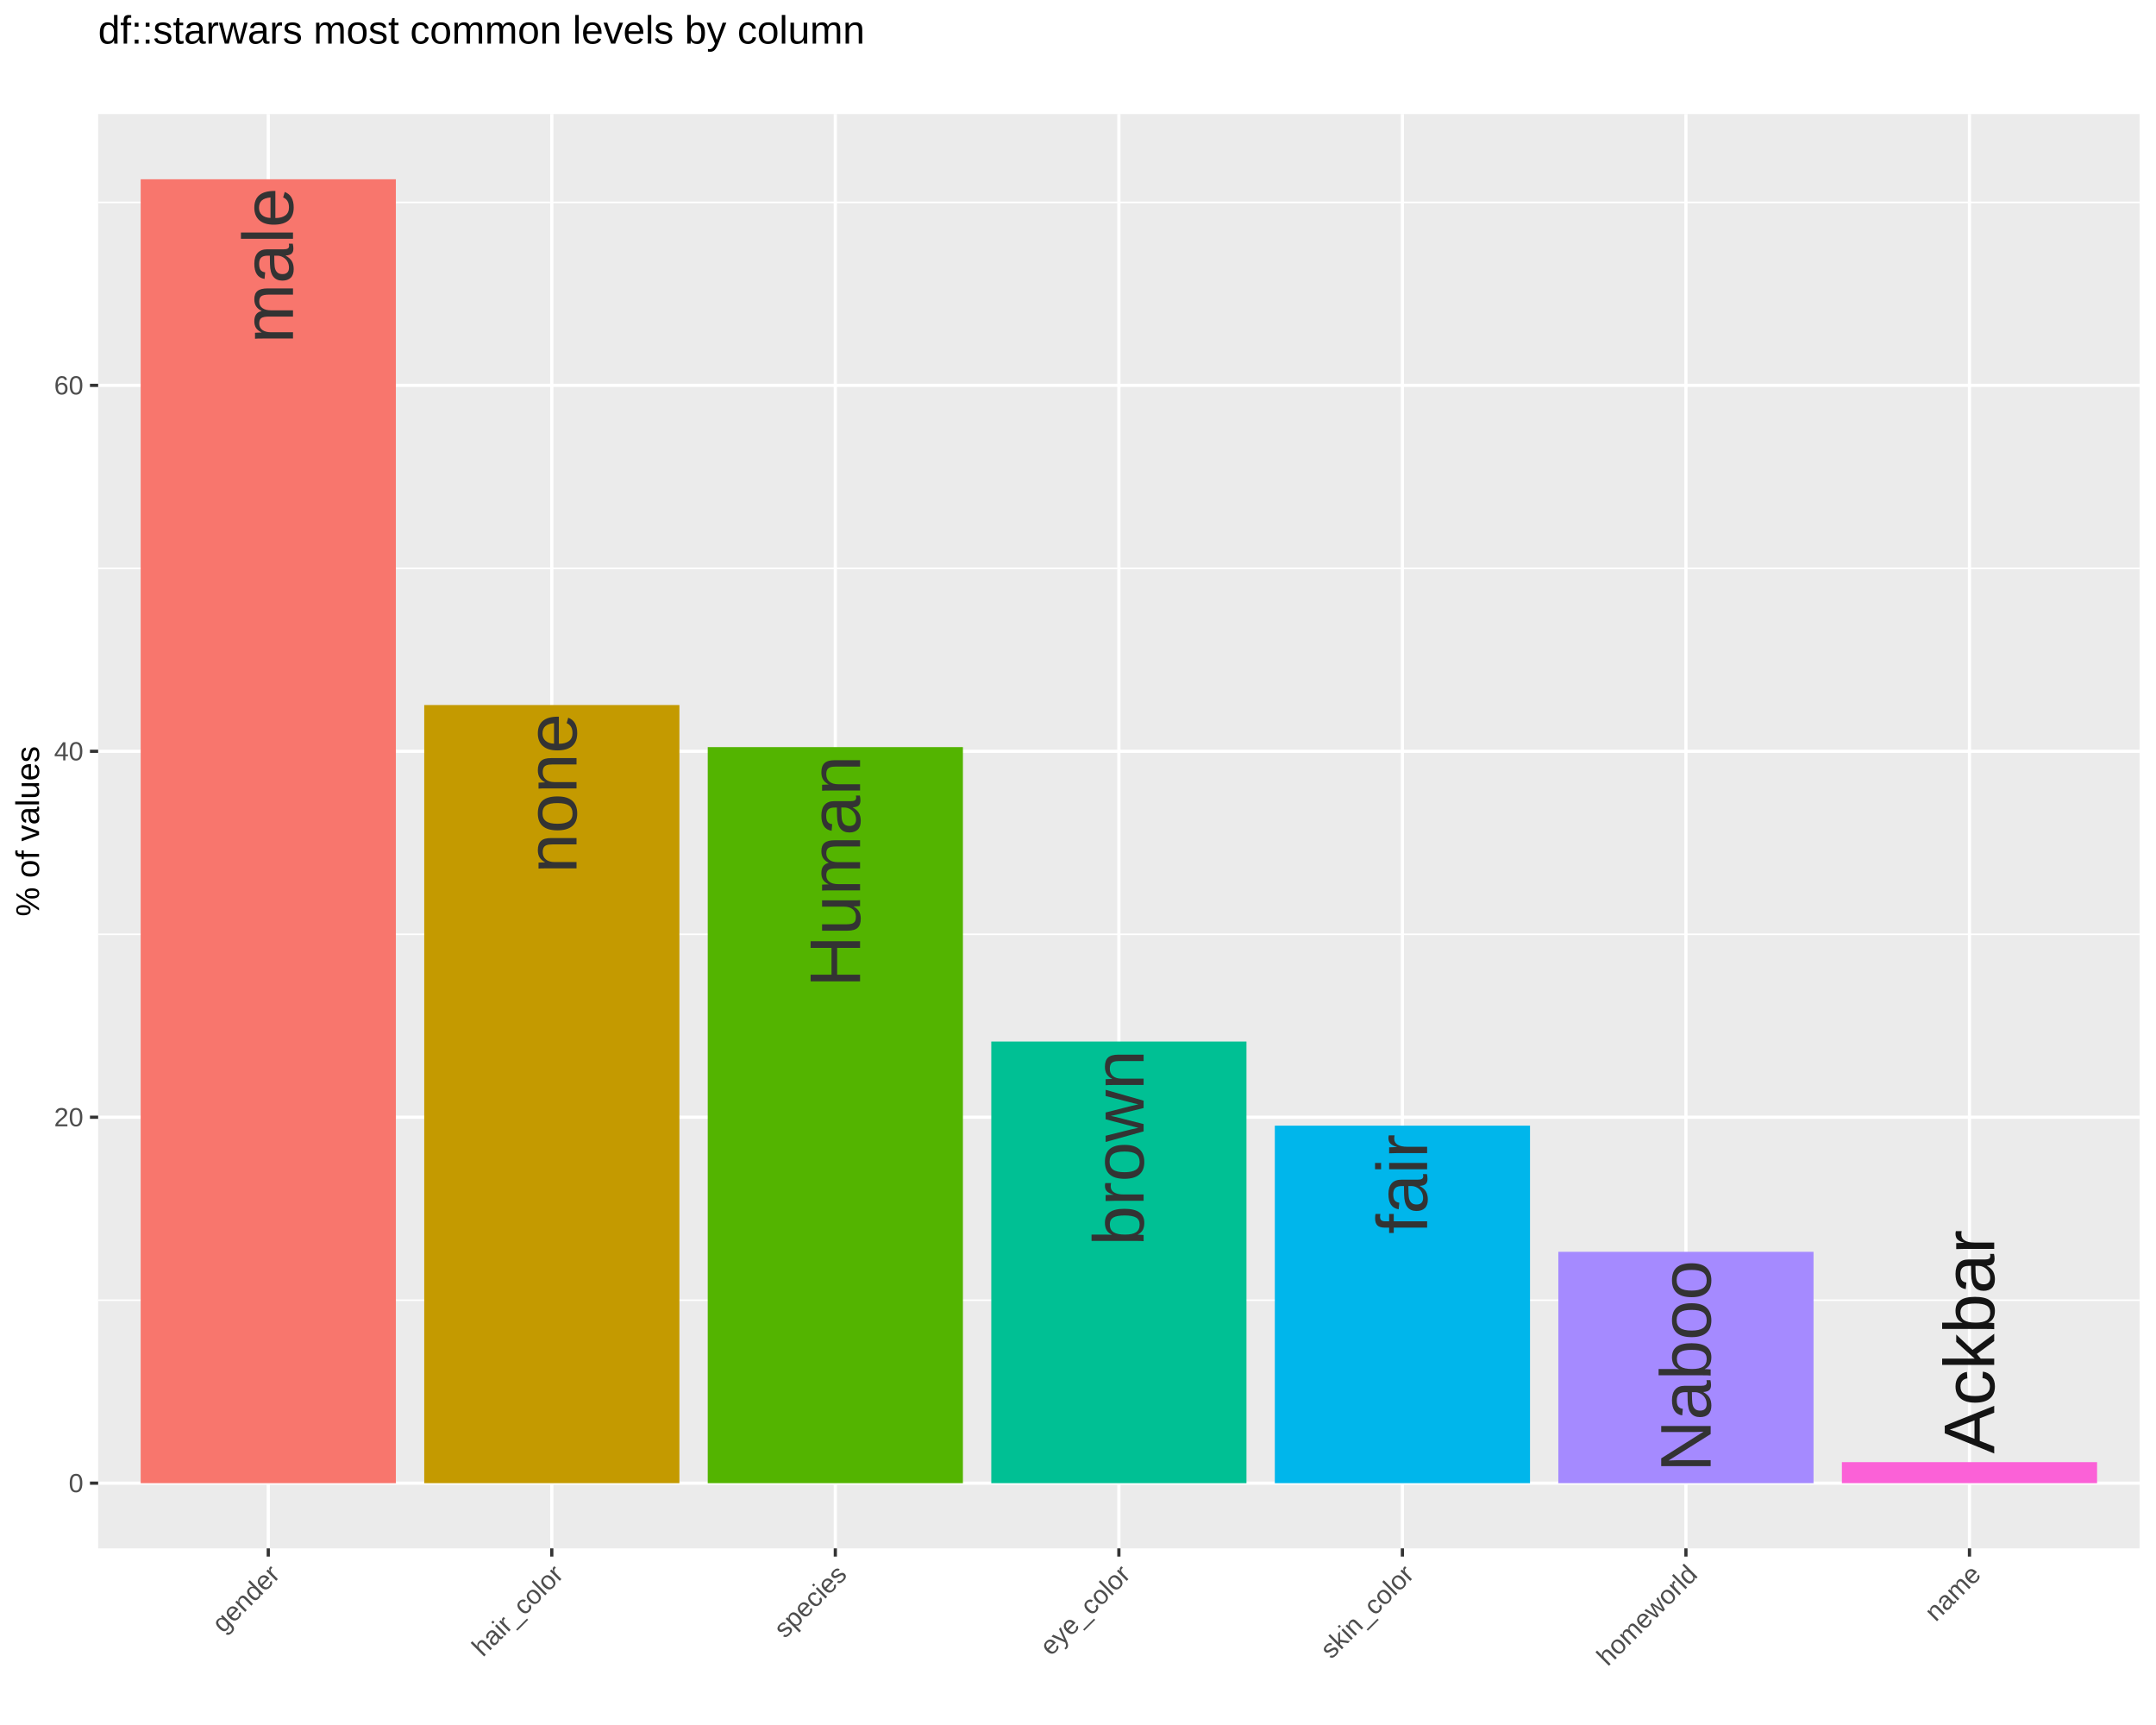
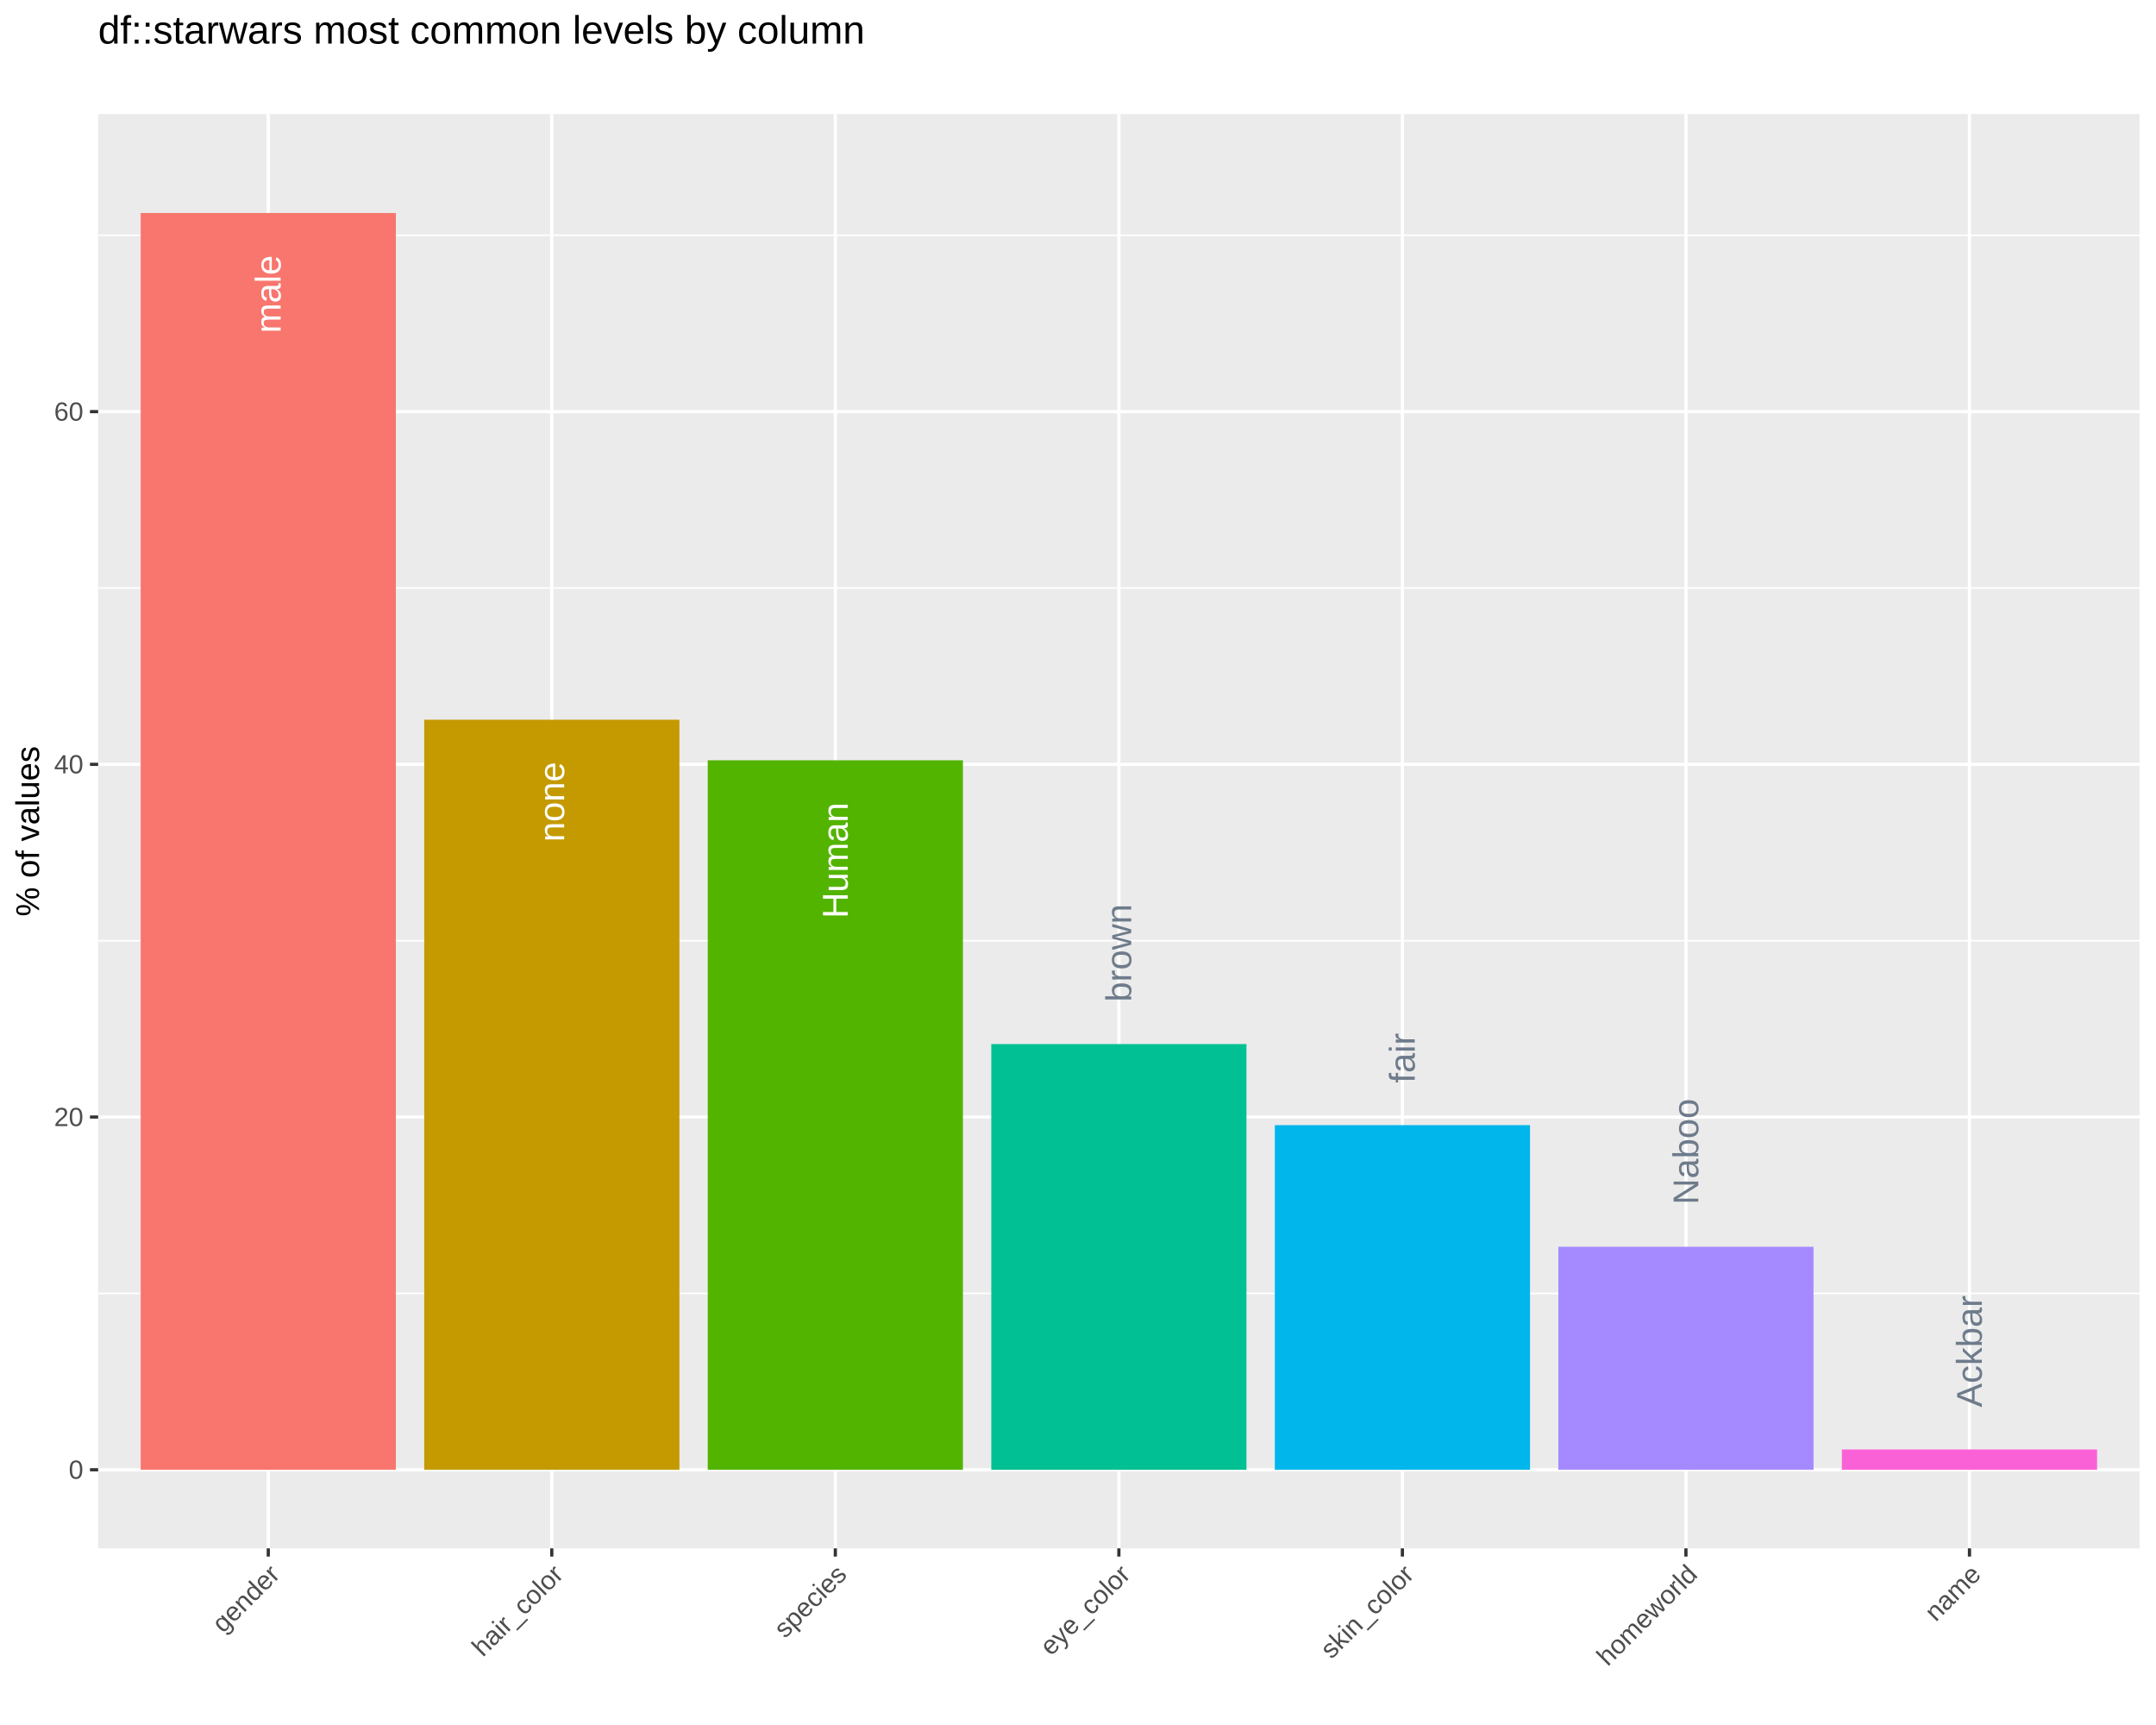
<svg xmlns="http://www.w3.org/2000/svg" viewBox="0 0 720.00 576.00">
  <defs>
    <style type="text/css">
    line, polyline, polygon, path, rect, circle {
      fill: none;
      stroke: #000000;
      stroke-linecap: round;
      stroke-linejoin: round;
      stroke-miterlimit: 10.00;
    }
  </style>
  </defs>
  <rect width="100%" height="100%" style="stroke: none; fill: #FFFFFF;" />
  <rect x="0.00" y="0.00" width="720.00" height="576.00" style="stroke-width: 1.07; stroke: #FFFFFF; fill: #FFFFFF;" />
  <defs>
    <clipPath id="cpMzIuNzh8NzE0LjUyfDUxNy4wMnwzOC4wOQ==">
      <rect x="32.78" y="38.09" width="681.74" height="478.93" />
    </clipPath>
  </defs>
  <rect x="32.78" y="38.09" width="681.74" height="478.93" style="stroke-width: 1.07; stroke: none; fill: #EBEBEB;" clip-path="url(#cpMzIuNzh8NzE0LjUyfDUxNy4wMnwzOC4wOQ==)" />
-   <polyline points="32.78,434.16 714.52,434.16 " style="stroke-width: 0.53; stroke: #FFFFFF; stroke-linecap: butt;" clip-path="url(#cpMzIuNzh8NzE0LjUyfDUxNy4wMnwzOC4wOQ==)" />
-   <polyline points="32.78,311.97 714.52,311.97 " style="stroke-width: 0.53; stroke: #FFFFFF; stroke-linecap: butt;" clip-path="url(#cpMzIuNzh8NzE0LjUyfDUxNy4wMnwzOC4wOQ==)" />
-   <polyline points="32.78,189.78 714.52,189.78 " style="stroke-width: 0.53; stroke: #FFFFFF; stroke-linecap: butt;" clip-path="url(#cpMzIuNzh8NzE0LjUyfDUxNy4wMnwzOC4wOQ==)" />
-   <polyline points="32.78,67.59 714.52,67.59 " style="stroke-width: 0.53; stroke: #FFFFFF; stroke-linecap: butt;" clip-path="url(#cpMzIuNzh8NzE0LjUyfDUxNy4wMnwzOC4wOQ==)" />
-   <polyline points="32.78,495.25 714.52,495.25 " style="stroke-width: 1.07; stroke: #FFFFFF; stroke-linecap: butt;" clip-path="url(#cpMzIuNzh8NzE0LjUyfDUxNy4wMnwzOC4wOQ==)" />
-   <polyline points="32.78,373.06 714.52,373.06 " style="stroke-width: 1.07; stroke: #FFFFFF; stroke-linecap: butt;" clip-path="url(#cpMzIuNzh8NzE0LjUyfDUxNy4wMnwzOC4wOQ==)" />
-   <polyline points="32.78,250.87 714.52,250.87 " style="stroke-width: 1.07; stroke: #FFFFFF; stroke-linecap: butt;" clip-path="url(#cpMzIuNzh8NzE0LjUyfDUxNy4wMnwzOC4wOQ==)" />
-   <polyline points="32.78,128.68 714.52,128.68 " style="stroke-width: 1.07; stroke: #FFFFFF; stroke-linecap: butt;" clip-path="url(#cpMzIuNzh8NzE0LjUyfDUxNy4wMnwzOC4wOQ==)" />
+   <polyline points="32.78,431.88 714.52,431.88 " style="stroke-width: 0.53; stroke: #FFFFFF; stroke-linecap: butt;" clip-path="url(#cpMzIuNzh8NzE0LjUyfDUxNy4wMnwzOC4wOQ==)" />
+   <polyline points="32.78,314.11 714.52,314.11 " style="stroke-width: 0.53; stroke: #FFFFFF; stroke-linecap: butt;" clip-path="url(#cpMzIuNzh8NzE0LjUyfDUxNy4wMnwzOC4wOQ==)" />
+   <polyline points="32.78,196.33 714.52,196.33 " style="stroke-width: 0.53; stroke: #FFFFFF; stroke-linecap: butt;" clip-path="url(#cpMzIuNzh8NzE0LjUyfDUxNy4wMnwzOC4wOQ==)" />
+   <polyline points="32.78,78.56 714.52,78.56 " style="stroke-width: 0.53; stroke: #FFFFFF; stroke-linecap: butt;" clip-path="url(#cpMzIuNzh8NzE0LjUyfDUxNy4wMnwzOC4wOQ==)" />
+   <polyline points="32.78,490.77 714.52,490.77 " style="stroke-width: 1.07; stroke: #FFFFFF; stroke-linecap: butt;" clip-path="url(#cpMzIuNzh8NzE0LjUyfDUxNy4wMnwzOC4wOQ==)" />
+   <polyline points="32.78,372.99 714.52,372.99 " style="stroke-width: 1.07; stroke: #FFFFFF; stroke-linecap: butt;" clip-path="url(#cpMzIuNzh8NzE0LjUyfDUxNy4wMnwzOC4wOQ==)" />
+   <polyline points="32.78,255.22 714.52,255.22 " style="stroke-width: 1.07; stroke: #FFFFFF; stroke-linecap: butt;" clip-path="url(#cpMzIuNzh8NzE0LjUyfDUxNy4wMnwzOC4wOQ==)" />
+   <polyline points="32.78,137.45 714.52,137.45 " style="stroke-width: 1.07; stroke: #FFFFFF; stroke-linecap: butt;" clip-path="url(#cpMzIuNzh8NzE0LjUyfDUxNy4wMnwzOC4wOQ==)" />
  <polyline points="89.59,517.02 89.59,38.09 " style="stroke-width: 1.07; stroke: #FFFFFF; stroke-linecap: butt;" clip-path="url(#cpMzIuNzh8NzE0LjUyfDUxNy4wMnwzOC4wOQ==)" />
  <polyline points="184.27,517.02 184.27,38.09 " style="stroke-width: 1.07; stroke: #FFFFFF; stroke-linecap: butt;" clip-path="url(#cpMzIuNzh8NzE0LjUyfDUxNy4wMnwzOC4wOQ==)" />
  <polyline points="278.96,517.02 278.96,38.09 " style="stroke-width: 1.07; stroke: #FFFFFF; stroke-linecap: butt;" clip-path="url(#cpMzIuNzh8NzE0LjUyfDUxNy4wMnwzOC4wOQ==)" />
  <polyline points="373.65,517.02 373.65,38.09 " style="stroke-width: 1.07; stroke: #FFFFFF; stroke-linecap: butt;" clip-path="url(#cpMzIuNzh8NzE0LjUyfDUxNy4wMnwzOC4wOQ==)" />
  <polyline points="468.33,517.02 468.33,38.09 " style="stroke-width: 1.07; stroke: #FFFFFF; stroke-linecap: butt;" clip-path="url(#cpMzIuNzh8NzE0LjUyfDUxNy4wMnwzOC4wOQ==)" />
  <polyline points="563.02,517.02 563.02,38.09 " style="stroke-width: 1.07; stroke: #FFFFFF; stroke-linecap: butt;" clip-path="url(#cpMzIuNzh8NzE0LjUyfDUxNy4wMnwzOC4wOQ==)" />
  <polyline points="657.71,517.02 657.71,38.09 " style="stroke-width: 1.07; stroke: #FFFFFF; stroke-linecap: butt;" clip-path="url(#cpMzIuNzh8NzE0LjUyfDUxNy4wMnwzOC4wOQ==)" />
-   <rect x="46.98" y="59.86" width="85.22" height="435.39" style="stroke-width: 1.07; stroke: none; stroke-linecap: square; stroke-linejoin: miter; fill: #F8766D;" clip-path="url(#cpMzIuNzh8NzE0LjUyfDUxNy4wMnwzOC4wOQ==)" />
-   <rect x="141.67" y="235.42" width="85.22" height="259.83" style="stroke-width: 1.07; stroke: none; stroke-linecap: square; stroke-linejoin: miter; fill: #C49A00;" clip-path="url(#cpMzIuNzh8NzE0LjUyfDUxNy4wMnwzOC4wOQ==)" />
-   <rect x="236.35" y="249.47" width="85.22" height="245.78" style="stroke-width: 1.07; stroke: none; stroke-linecap: square; stroke-linejoin: miter; fill: #53B400;" clip-path="url(#cpMzIuNzh8NzE0LjUyfDUxNy4wMnwzOC4wOQ==)" />
-   <rect x="331.04" y="347.78" width="85.22" height="147.47" style="stroke-width: 1.07; stroke: none; stroke-linecap: square; stroke-linejoin: miter; fill: #00C094;" clip-path="url(#cpMzIuNzh8NzE0LjUyfDUxNy4wMnwzOC4wOQ==)" />
-   <rect x="425.73" y="375.87" width="85.22" height="119.38" style="stroke-width: 1.07; stroke: none; stroke-linecap: square; stroke-linejoin: miter; fill: #00B6EB;" clip-path="url(#cpMzIuNzh8NzE0LjUyfDUxNy4wMnwzOC4wOQ==)" />
-   <rect x="520.41" y="418.00" width="85.22" height="77.25" style="stroke-width: 1.07; stroke: none; stroke-linecap: square; stroke-linejoin: miter; fill: #A58AFF;" clip-path="url(#cpMzIuNzh8NzE0LjUyfDUxNy4wMnwzOC4wOQ==)" />
-   <rect x="615.10" y="488.23" width="85.22" height="7.02" style="stroke-width: 1.07; stroke: none; stroke-linecap: square; stroke-linejoin: miter; fill: #FB61D7;" clip-path="url(#cpMzIuNzh8NzE0LjUyfDUxNy4wMnwzOC4wOQ==)" />
+   <rect x="46.98" y="71.12" width="85.22" height="419.65" style="stroke-width: 1.07; stroke: none; stroke-linecap: square; stroke-linejoin: miter; fill: #F8766D;" clip-path="url(#cpMzIuNzh8NzE0LjUyfDUxNy4wMnwzOC4wOQ==)" />
+   <rect x="141.67" y="240.33" width="85.22" height="250.44" style="stroke-width: 1.07; stroke: none; stroke-linecap: square; stroke-linejoin: miter; fill: #C49A00;" clip-path="url(#cpMzIuNzh8NzE0LjUyfDUxNy4wMnwzOC4wOQ==)" />
+   <rect x="236.35" y="253.87" width="85.22" height="236.90" style="stroke-width: 1.07; stroke: none; stroke-linecap: square; stroke-linejoin: miter; fill: #53B400;" clip-path="url(#cpMzIuNzh8NzE0LjUyfDUxNy4wMnwzOC4wOQ==)" />
+   <rect x="331.04" y="348.63" width="85.22" height="142.14" style="stroke-width: 1.07; stroke: none; stroke-linecap: square; stroke-linejoin: miter; fill: #00C094;" clip-path="url(#cpMzIuNzh8NzE0LjUyfDUxNy4wMnwzOC4wOQ==)" />
+   <rect x="425.73" y="375.70" width="85.22" height="115.07" style="stroke-width: 1.07; stroke: none; stroke-linecap: square; stroke-linejoin: miter; fill: #00B6EB;" clip-path="url(#cpMzIuNzh8NzE0LjUyfDUxNy4wMnwzOC4wOQ==)" />
+   <rect x="520.41" y="416.31" width="85.22" height="74.45" style="stroke-width: 1.07; stroke: none; stroke-linecap: square; stroke-linejoin: miter; fill: #A58AFF;" clip-path="url(#cpMzIuNzh8NzE0LjUyfDUxNy4wMnwzOC4wOQ==)" />
+   <rect x="615.10" y="484.00" width="85.22" height="6.77" style="stroke-width: 1.07; stroke: none; stroke-linecap: square; stroke-linejoin: miter; fill: #FB61D7;" clip-path="url(#cpMzIuNzh8NzE0LjUyfDUxNy4wMnwzOC4wOQ==)" />
  <g clip-path="url(#cpMzIuNzh8NzE0LjUyfDUxNy4wMnwzOC4wOQ==)">
-     <text transform="translate(97.85,114.71) rotate(-90)" style="font-size: 24.00px; fill: #333333; font-family: Liberation Sans;" textLength="52.02px" lengthAdjust="spacingAndGlyphs">male</text>
+     <text transform="translate(93.71,111.22) rotate(-90)" style="font-size: 12.00px; fill: #FFFFFF; font-family: Liberation Sans;" textLength="26.02px" lengthAdjust="spacingAndGlyphs">male</text>
  </g>
  <g clip-path="url(#cpMzIuNzh8NzE0LjUyfDUxNy4wMnwzOC4wOQ==)">
-     <text transform="translate(192.53,291.63) rotate(-90)" style="font-size: 24.00px; fill: #333333; font-family: Liberation Sans;" textLength="53.38px" lengthAdjust="spacingAndGlyphs">none</text>
+     <text transform="translate(188.40,281.11) rotate(-90)" style="font-size: 12.00px; fill: #FFFFFF; font-family: Liberation Sans;" textLength="26.69px" lengthAdjust="spacingAndGlyphs">none</text>
  </g>
  <g clip-path="url(#cpMzIuNzh8NzE0LjUyfDUxNy4wMnwzOC4wOQ==)">
-     <text transform="translate(287.22,329.66) rotate(-90)" style="font-size: 24.00px; fill: #333333; font-family: Liberation Sans;" textLength="77.36px" lengthAdjust="spacingAndGlyphs">Human</text>
+     <text transform="translate(283.09,306.64) rotate(-90)" style="font-size: 12.00px; fill: #FFFFFF; font-family: Liberation Sans;" textLength="38.69px" lengthAdjust="spacingAndGlyphs">Human</text>
  </g>
  <g clip-path="url(#cpMzIuNzh8NzE0LjUyfDUxNy4wMnwzOC4wOQ==)">
-     <text transform="translate(381.91,415.98) rotate(-90)" style="font-size: 24.00px; fill: #333333; font-family: Liberation Sans;" textLength="65.36px" lengthAdjust="spacingAndGlyphs">brown</text>
+     <text transform="translate(377.77,334.54) rotate(-90)" style="font-size: 12.00px; fill: #6E7B8B; font-family: Liberation Sans;" textLength="32.69px" lengthAdjust="spacingAndGlyphs">brown</text>
  </g>
  <g clip-path="url(#cpMzIuNzh8NzE0LjUyfDUxNy4wMnwzOC4wOQ==)">
-     <text transform="translate(476.59,412.05) rotate(-90)" style="font-size: 24.00px; fill: #333333; font-family: Liberation Sans;" textLength="33.34px" lengthAdjust="spacingAndGlyphs">fair</text>
+     <text transform="translate(472.46,361.61) rotate(-90)" style="font-size: 12.00px; fill: #6E7B8B; font-family: Liberation Sans;" textLength="16.67px" lengthAdjust="spacingAndGlyphs">fair</text>
  </g>
  <g clip-path="url(#cpMzIuNzh8NzE0LjUyfDUxNy4wMnwzOC4wOQ==)">
-     <text transform="translate(571.28,491.54) rotate(-90)" style="font-size: 24.00px; fill: #333333; font-family: Liberation Sans;" textLength="70.70px" lengthAdjust="spacingAndGlyphs">Naboo</text>
+     <text transform="translate(567.15,402.23) rotate(-90)" style="font-size: 12.00px; fill: #6E7B8B; font-family: Liberation Sans;" textLength="35.36px" lengthAdjust="spacingAndGlyphs">Naboo</text>
  </g>
  <g clip-path="url(#cpMzIuNzh8NzE0LjUyfDUxNy4wMnwzOC4wOQ==)">
-     <text transform="translate(665.97,485.39) rotate(-90)" style="font-size: 24.00px; fill: #141414; font-family: Liberation Sans;" textLength="74.70px" lengthAdjust="spacingAndGlyphs">Ackbar</text>
+     <text transform="translate(661.83,469.91) rotate(-90)" style="font-size: 12.00px; fill: #6E7B8B; font-family: Liberation Sans;" textLength="37.34px" lengthAdjust="spacingAndGlyphs">Ackbar</text>
  </g>
  <defs>
    <clipPath id="cpMC4wMHw3MjAuMDB8NTc2LjAwfDAuMDA=">
      <rect x="0.00" y="0.00" width="720.00" height="576.00" />
    </clipPath>
  </defs>
  <g clip-path="url(#cpMC4wMHw3MjAuMDB8NTc2LjAwfDAuMDA=)">
-     <text x="22.95" y="498.27" style="font-size: 8.80px; fill: #4D4D4D; font-family: Liberation Sans;" textLength="4.89px" lengthAdjust="spacingAndGlyphs">0</text>
+     <text x="22.95" y="493.79" style="font-size: 8.80px; fill: #4D4D4D; font-family: Liberation Sans;" textLength="4.89px" lengthAdjust="spacingAndGlyphs">0</text>
  </g>
  <g clip-path="url(#cpMC4wMHw3MjAuMDB8NTc2LjAwfDAuMDA=)">
-     <text x="18.06" y="376.09" style="font-size: 8.80px; fill: #4D4D4D; font-family: Liberation Sans;" textLength="9.78px" lengthAdjust="spacingAndGlyphs">20</text>
+     <text x="18.06" y="376.02" style="font-size: 8.80px; fill: #4D4D4D; font-family: Liberation Sans;" textLength="9.78px" lengthAdjust="spacingAndGlyphs">20</text>
  </g>
  <g clip-path="url(#cpMC4wMHw3MjAuMDB8NTc2LjAwfDAuMDA=)">
-     <text x="18.06" y="253.90" style="font-size: 8.80px; fill: #4D4D4D; font-family: Liberation Sans;" textLength="9.78px" lengthAdjust="spacingAndGlyphs">40</text>
+     <text x="18.06" y="258.24" style="font-size: 8.80px; fill: #4D4D4D; font-family: Liberation Sans;" textLength="9.78px" lengthAdjust="spacingAndGlyphs">40</text>
  </g>
  <g clip-path="url(#cpMC4wMHw3MjAuMDB8NTc2LjAwfDAuMDA=)">
-     <text x="18.06" y="131.71" style="font-size: 8.80px; fill: #4D4D4D; font-family: Liberation Sans;" textLength="9.78px" lengthAdjust="spacingAndGlyphs">60</text>
+     <text x="18.06" y="140.47" style="font-size: 8.80px; fill: #4D4D4D; font-family: Liberation Sans;" textLength="9.78px" lengthAdjust="spacingAndGlyphs">60</text>
  </g>
-   <polyline points="30.04,495.25 32.78,495.25 " style="stroke-width: 1.07; stroke: #333333; stroke-linecap: butt;" clip-path="url(#cpMC4wMHw3MjAuMDB8NTc2LjAwfDAuMDA=)" />
-   <polyline points="30.04,373.06 32.78,373.06 " style="stroke-width: 1.07; stroke: #333333; stroke-linecap: butt;" clip-path="url(#cpMC4wMHw3MjAuMDB8NTc2LjAwfDAuMDA=)" />
-   <polyline points="30.04,250.87 32.78,250.87 " style="stroke-width: 1.07; stroke: #333333; stroke-linecap: butt;" clip-path="url(#cpMC4wMHw3MjAuMDB8NTc2LjAwfDAuMDA=)" />
-   <polyline points="30.04,128.68 32.78,128.68 " style="stroke-width: 1.07; stroke: #333333; stroke-linecap: butt;" clip-path="url(#cpMC4wMHw3MjAuMDB8NTc2LjAwfDAuMDA=)" />
+   <polyline points="30.04,490.77 32.78,490.77 " style="stroke-width: 1.07; stroke: #333333; stroke-linecap: butt;" clip-path="url(#cpMC4wMHw3MjAuMDB8NTc2LjAwfDAuMDA=)" />
+   <polyline points="30.04,372.99 32.78,372.99 " style="stroke-width: 1.07; stroke: #333333; stroke-linecap: butt;" clip-path="url(#cpMC4wMHw3MjAuMDB8NTc2LjAwfDAuMDA=)" />
+   <polyline points="30.04,255.22 32.78,255.22 " style="stroke-width: 1.07; stroke: #333333; stroke-linecap: butt;" clip-path="url(#cpMC4wMHw3MjAuMDB8NTc2LjAwfDAuMDA=)" />
+   <polyline points="30.04,137.45 32.78,137.45 " style="stroke-width: 1.07; stroke: #333333; stroke-linecap: butt;" clip-path="url(#cpMC4wMHw3MjAuMDB8NTc2LjAwfDAuMDA=)" />
  <polyline points="89.59,519.76 89.59,517.02 " style="stroke-width: 1.07; stroke: #333333; stroke-linecap: butt;" clip-path="url(#cpMC4wMHw3MjAuMDB8NTc2LjAwfDAuMDA=)" />
  <polyline points="184.27,519.76 184.27,517.02 " style="stroke-width: 1.07; stroke: #333333; stroke-linecap: butt;" clip-path="url(#cpMC4wMHw3MjAuMDB8NTc2LjAwfDAuMDA=)" />
  <polyline points="278.96,519.76 278.96,517.02 " style="stroke-width: 1.07; stroke: #333333; stroke-linecap: butt;" clip-path="url(#cpMC4wMHw3MjAuMDB8NTc2LjAwfDAuMDA=)" />
  <polyline points="373.65,519.76 373.65,517.02 " style="stroke-width: 1.07; stroke: #333333; stroke-linecap: butt;" clip-path="url(#cpMC4wMHw3MjAuMDB8NTc2LjAwfDAuMDA=)" />
  <polyline points="468.33,519.76 468.33,517.02 " style="stroke-width: 1.07; stroke: #333333; stroke-linecap: butt;" clip-path="url(#cpMC4wMHw3MjAuMDB8NTc2LjAwfDAuMDA=)" />
  <polyline points="563.02,519.76 563.02,517.02 " style="stroke-width: 1.07; stroke: #333333; stroke-linecap: butt;" clip-path="url(#cpMC4wMHw3MjAuMDB8NTc2LjAwfDAuMDA=)" />
  <polyline points="657.71,519.76 657.71,517.02 " style="stroke-width: 1.07; stroke: #333333; stroke-linecap: butt;" clip-path="url(#cpMC4wMHw3MjAuMDB8NTc2LjAwfDAuMDA=)" />
  <g clip-path="url(#cpMC4wMHw3MjAuMDB8NTc2LjAwfDAuMDA=)">
    <text transform="translate(74.51,545.58) rotate(-45)" style="font-size: 8.80px; fill: #4D4D4D; font-family: Liberation Sans;" textLength="27.38px" lengthAdjust="spacingAndGlyphs">gender</text>
  </g>
  <g clip-path="url(#cpMC4wMHw3MjAuMDB8NTc2LjAwfDAuMDA=)">
    <text transform="translate(161.25,553.53) rotate(-45)" style="font-size: 8.80px; fill: #4D4D4D; font-family: Liberation Sans;" textLength="38.61px" lengthAdjust="spacingAndGlyphs">hair_color</text>
  </g>
  <g clip-path="url(#cpMC4wMHw3MjAuMDB8NTc2LjAwfDAuMDA=)">
    <text transform="translate(262.13,547.33) rotate(-45)" style="font-size: 8.80px; fill: #4D4D4D; font-family: Liberation Sans;" textLength="29.84px" lengthAdjust="spacingAndGlyphs">species</text>
  </g>
  <g clip-path="url(#cpMC4wMHw3MjAuMDB8NTc2LjAwfDAuMDA=)">
    <text transform="translate(350.95,553.20) rotate(-45)" style="font-size: 8.80px; fill: #4D4D4D; font-family: Liberation Sans;" textLength="38.14px" lengthAdjust="spacingAndGlyphs">eye_color</text>
  </g>
  <g clip-path="url(#cpMC4wMHw3MjAuMDB8NTc2LjAwfDAuMDA=)">
    <text transform="translate(444.60,554.24) rotate(-45)" style="font-size: 8.80px; fill: #4D4D4D; font-family: Liberation Sans;" textLength="39.61px" lengthAdjust="spacingAndGlyphs">skin_color</text>
  </g>
  <g clip-path="url(#cpMC4wMHw3MjAuMDB8NTc2LjAwfDAuMDA=)">
    <text transform="translate(536.88,556.64) rotate(-45)" style="font-size: 8.80px; fill: #4D4D4D; font-family: Liberation Sans;" textLength="43.02px" lengthAdjust="spacingAndGlyphs">homeworld</text>
  </g>
  <g clip-path="url(#cpMC4wMHw3MjAuMDB8NTc2LjAwfDAuMDA=)">
    <text transform="translate(646.43,541.78) rotate(-45)" style="font-size: 8.80px; fill: #4D4D4D; font-family: Liberation Sans;" textLength="22.00px" lengthAdjust="spacingAndGlyphs">name</text>
  </g>
  <g clip-path="url(#cpMC4wMHw3MjAuMDB8NTc2LjAwfDAuMDA=)">
    <text transform="translate(13.04,306.01) rotate(-90)" style="font-size: 11.00px; font-family: Liberation Sans;" textLength="56.91px" lengthAdjust="spacingAndGlyphs">% of values</text>
  </g>
  <g clip-path="url(#cpMC4wMHw3MjAuMDB8NTc2LjAwfDAuMDA=)">
    <text x="32.78" y="14.56" style="font-size: 13.20px; font-family: Liberation Sans;" textLength="255.64px" lengthAdjust="spacingAndGlyphs">df::starwars most common levels by column</text>
  </g>
</svg>
